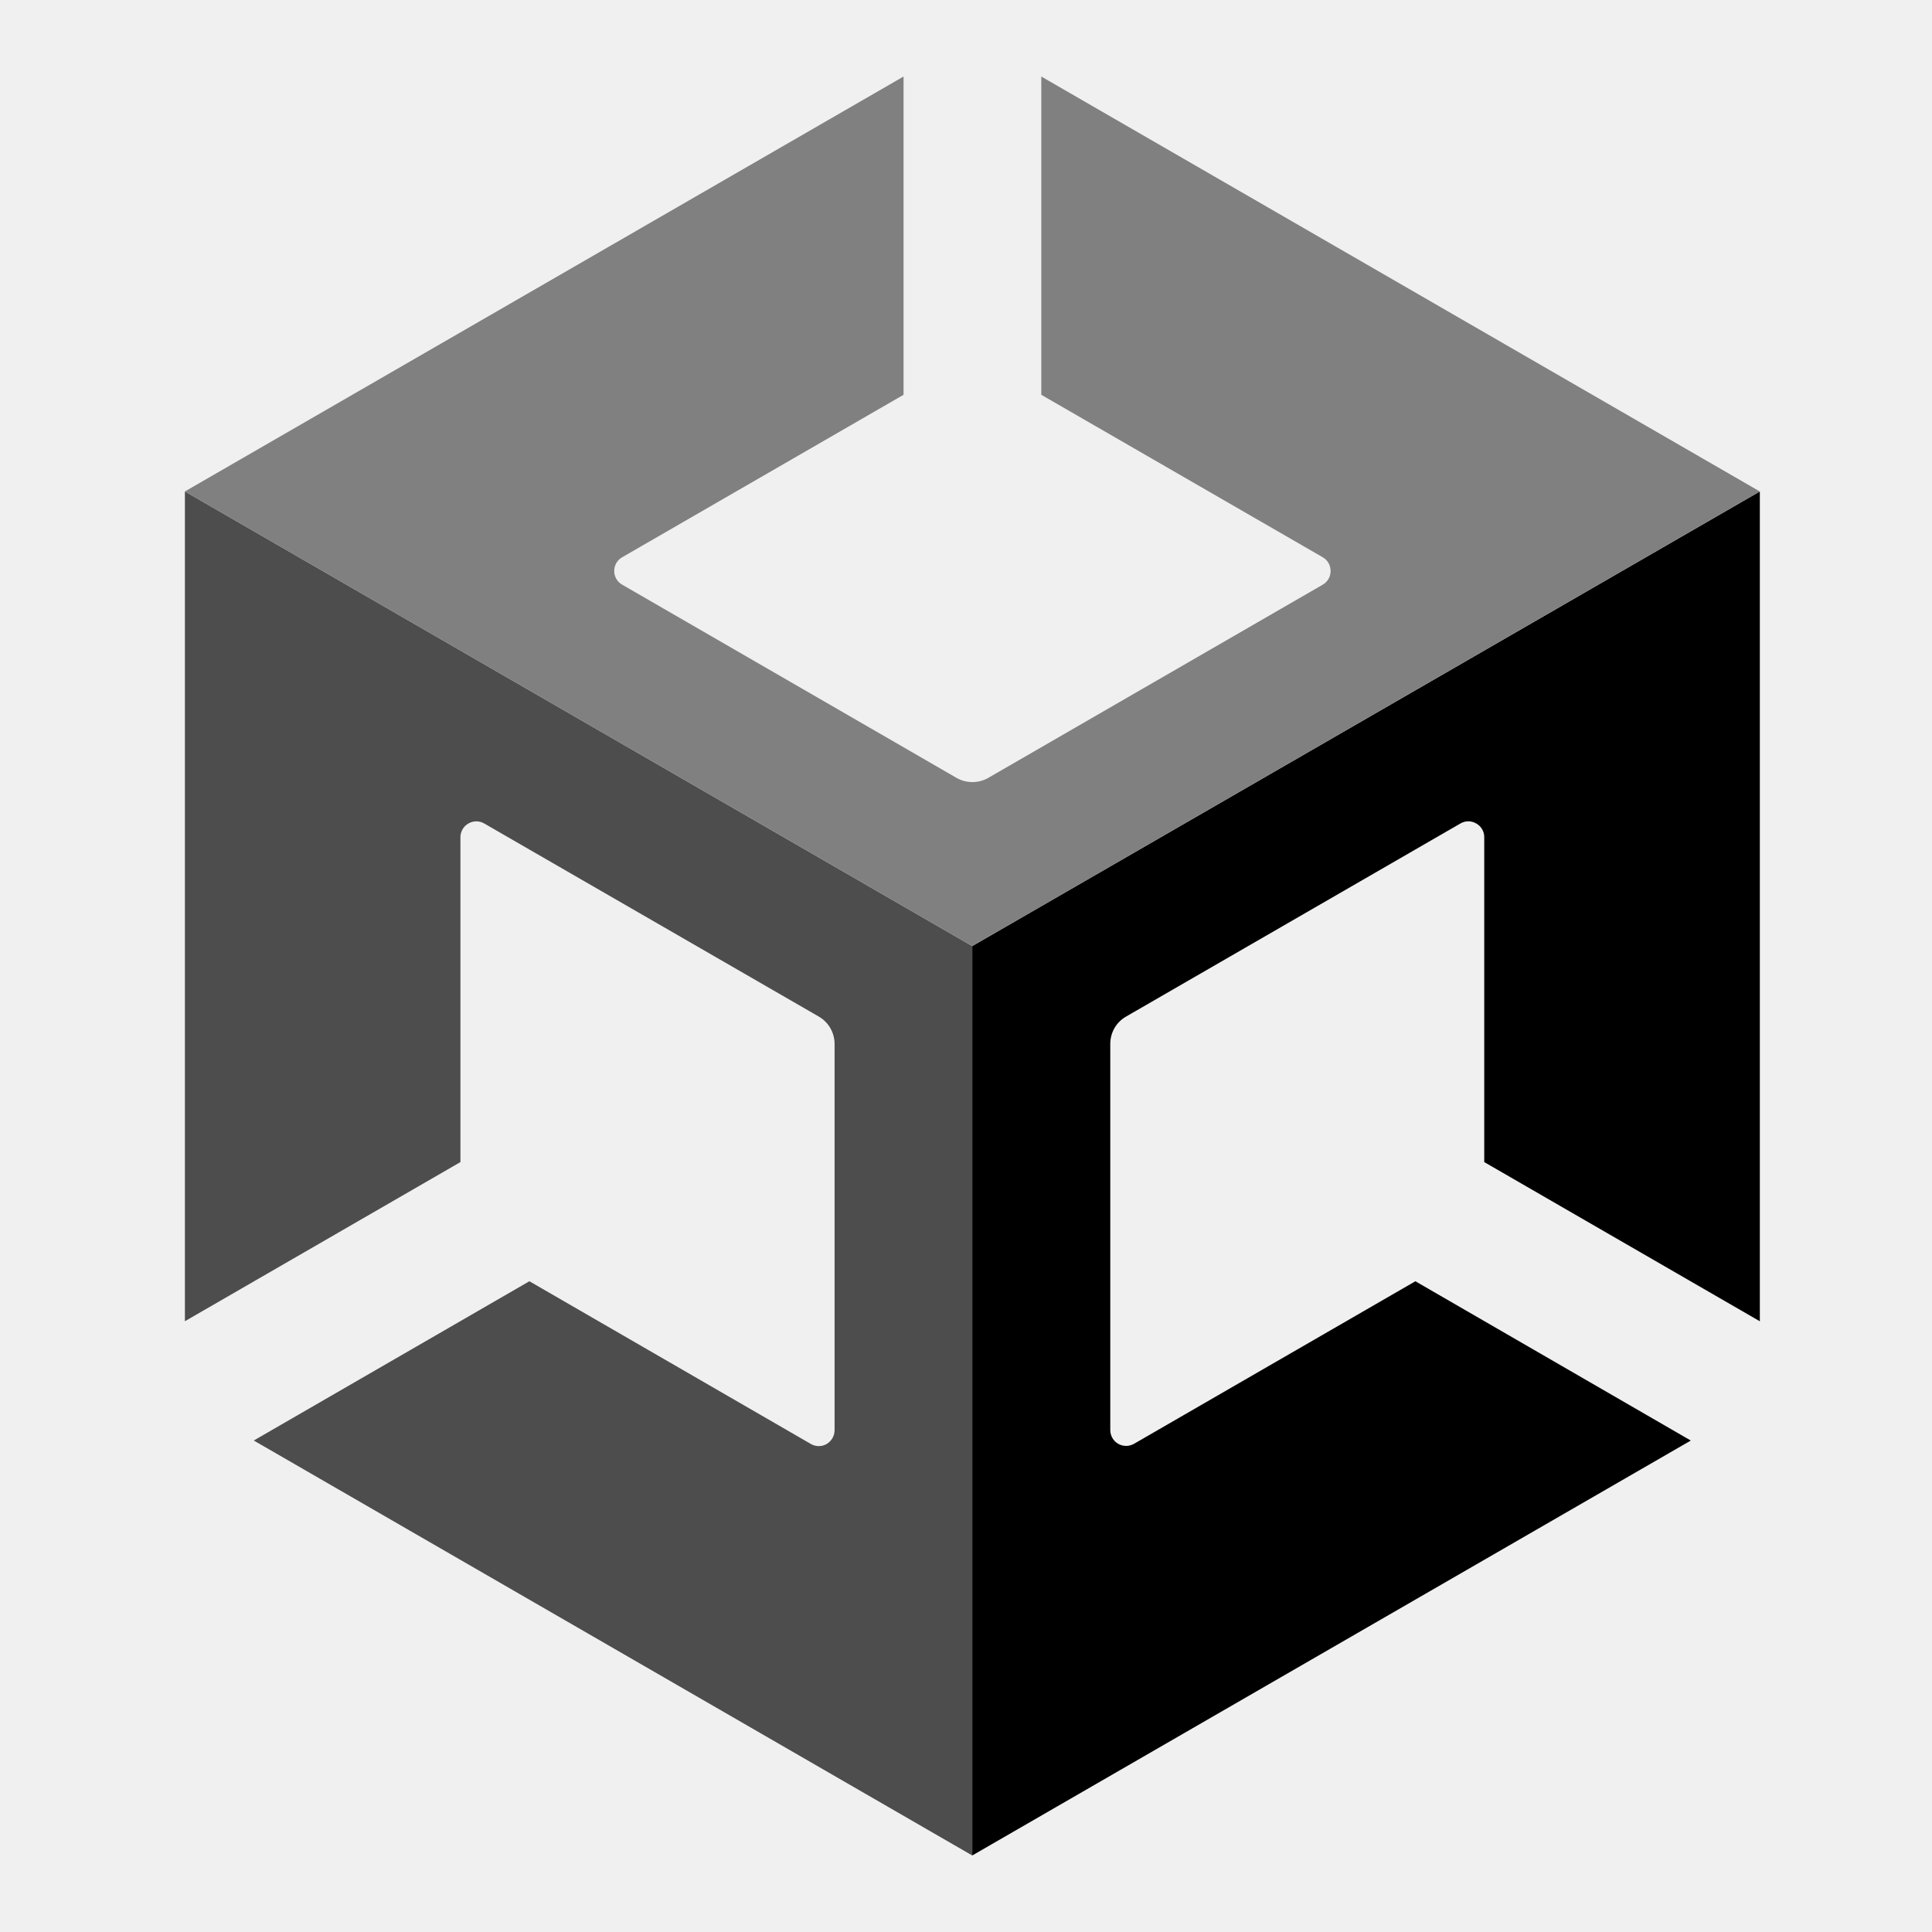
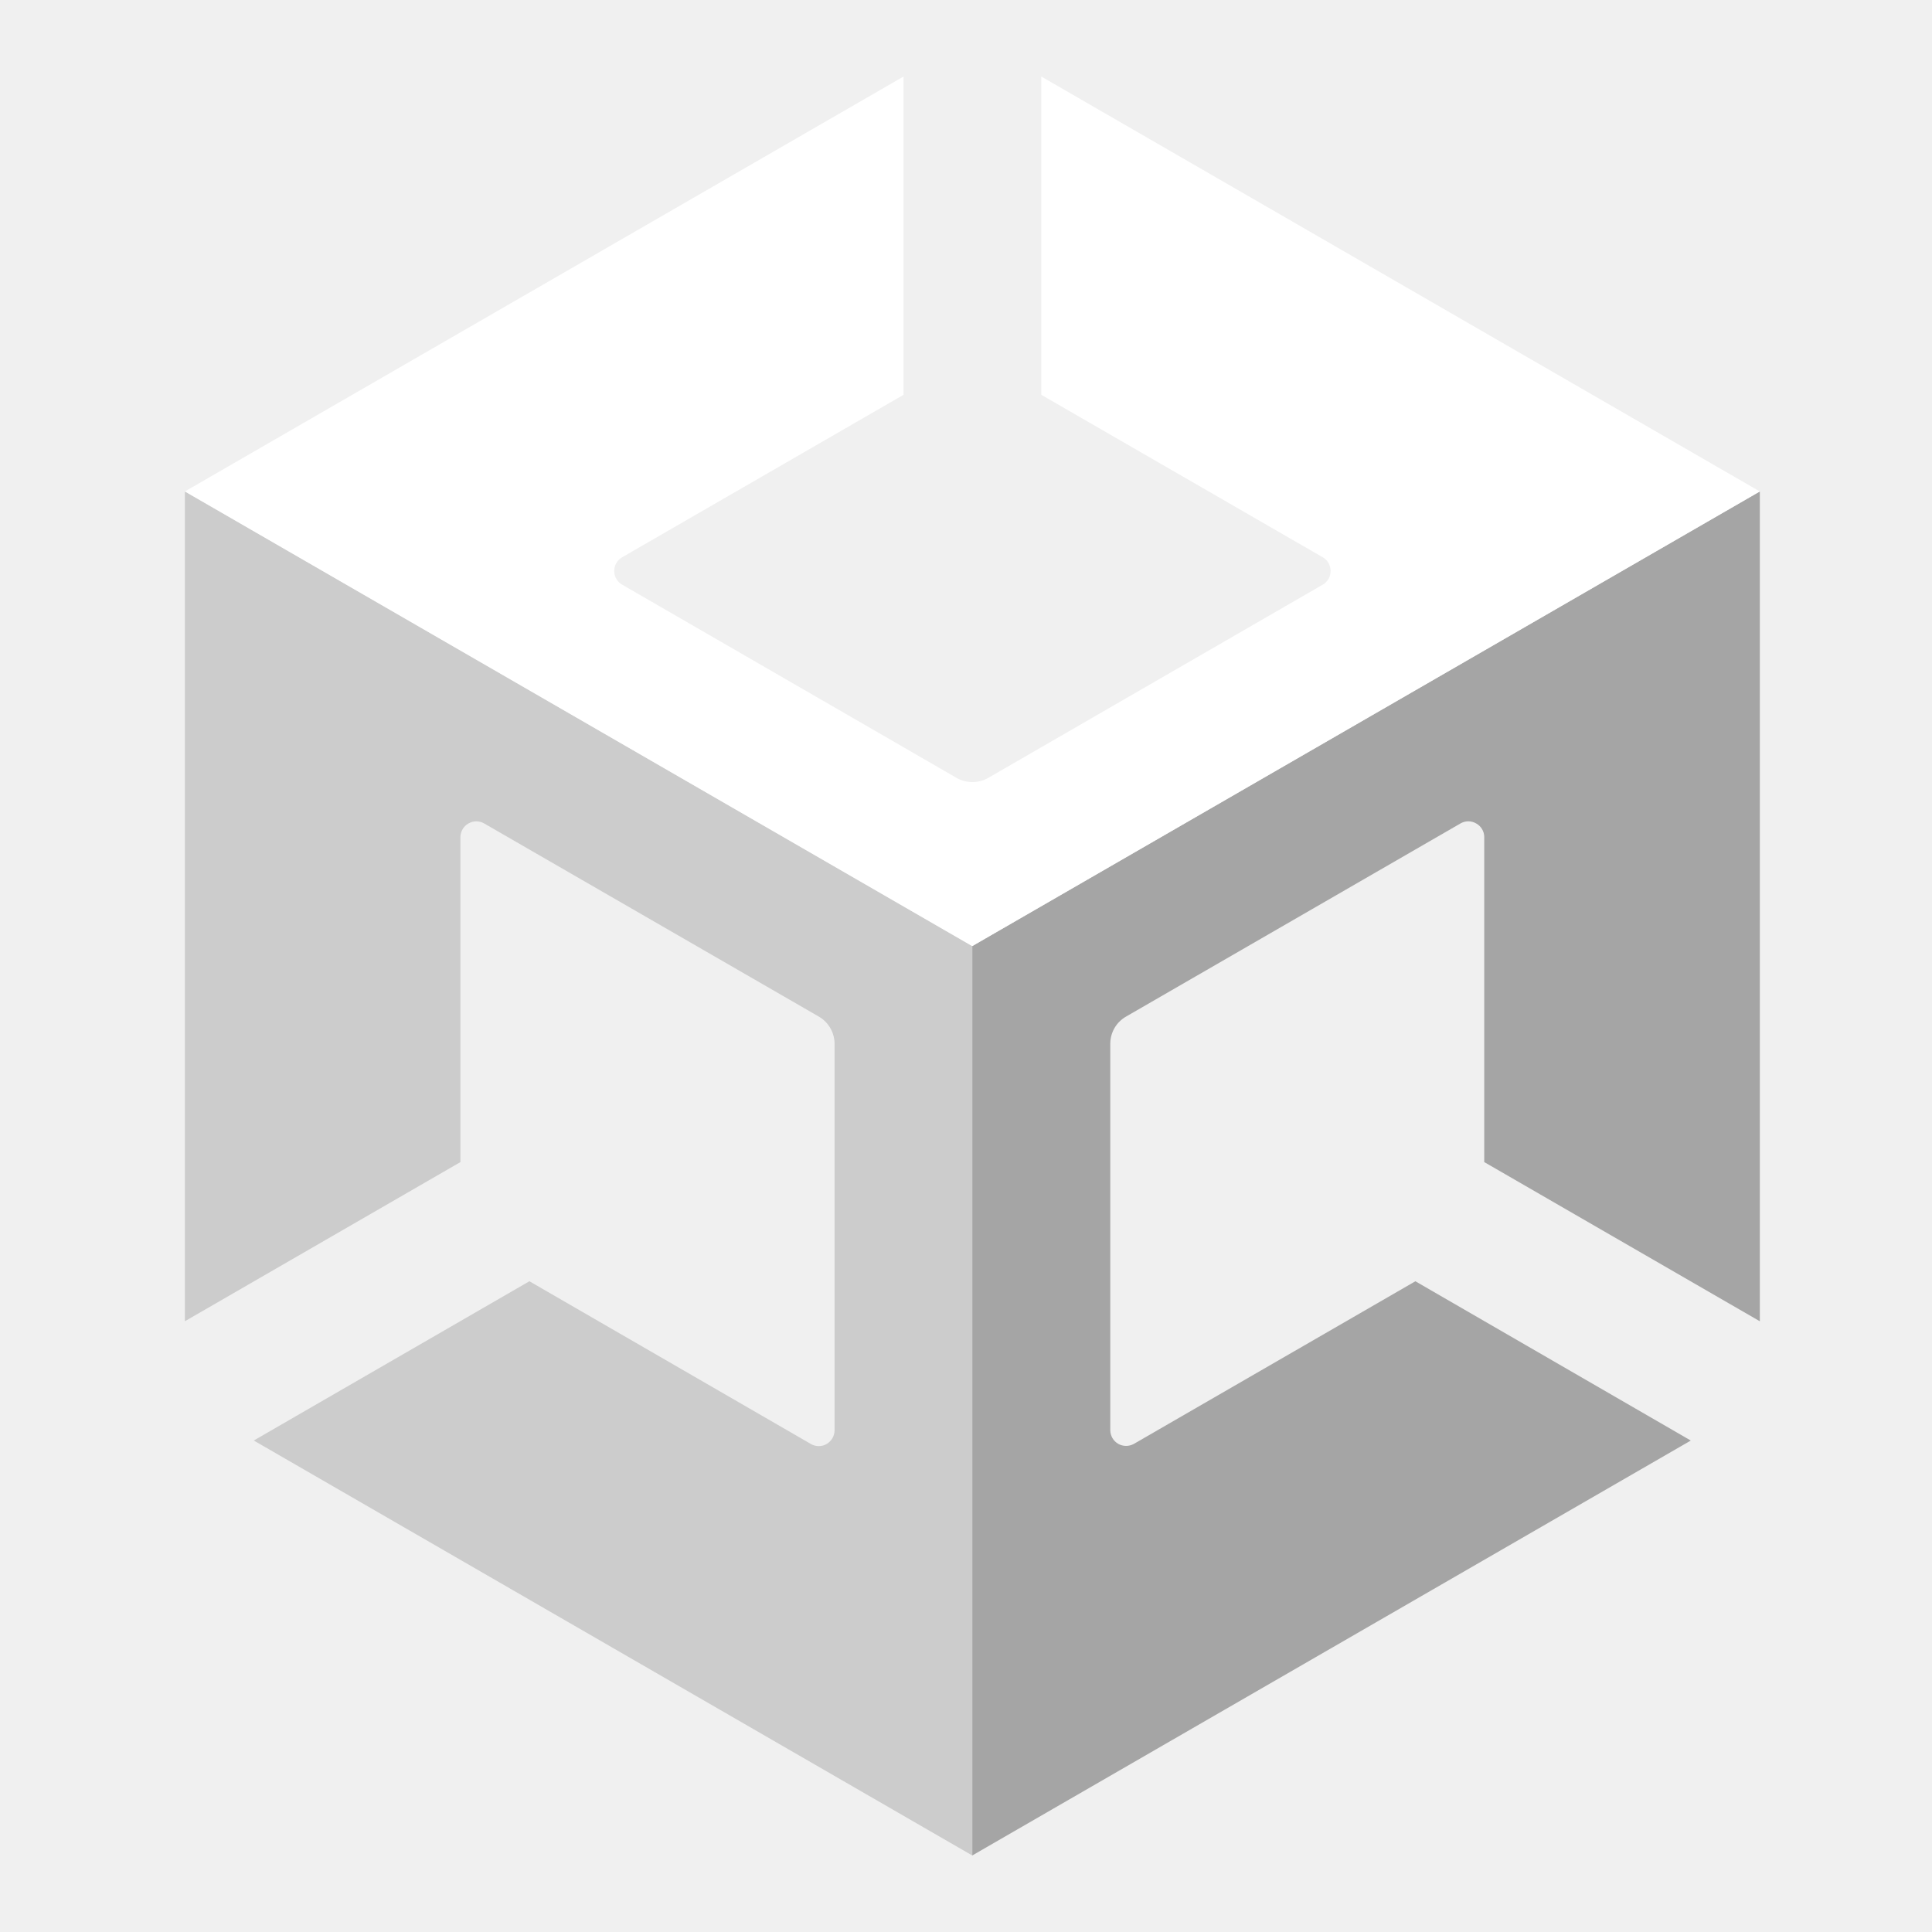
<svg xmlns="http://www.w3.org/2000/svg" viewBox="0 0 128 128">
-   <path d="m64.414 122.93 47.606-27.49-18.247-10.553-18.656 10.777a1.06 1.06 0 0 1-1.035-.008 1.054 1.054 0 0 1-.523-.898V69.164c0-.754.39-1.437 1.043-1.812L96.77 54.55a1.03 1.03 0 0 1 1.035.008c.324.18.527.52.53.89v21.543l18.259 10.547V32.56l-52.18 30.12Zm0 0" />
-   <path fill="#4d4d4d" d="m53.738 95.676-18.664-10.79-18.261 10.552 47.601 27.492V62.68L12.25 32.559v54.976l18.254-10.543V55.45c.008-.37.207-.71.527-.89a1.04 1.04 0 0 1 1.04-.008l22.179 12.8a2.095 2.095 0 0 1 1.043 1.813v25.598c-.004.37-.2.71-.52.902-.316.188-.71.191-1.035.012" />
-   <path fill="gray" d="M68.988 5.07v21.086l18.657 10.77c.32.187.511.531.511.906 0 .371-.195.711-.511.898L65.469 51.54a2.12 2.12 0 0 1-2.09 0L41.21 38.73a1.033 1.033 0 0 1-.516-.898 1.038 1.038 0 0 1 .516-.906l18.652-10.77V5.07L12.25 32.56l52.164 30.12 52.176-30.12Zm0 0" />
+   <path fill="#A5A5A5" d="m64.414 122.93 47.606-27.49-18.247-10.553-18.656 10.777a1.06 1.06 0 0 1-1.035-.008 1.054 1.054 0 0 1-.523-.898V69.164c0-.754.39-1.437 1.043-1.812L96.77 54.55a1.03 1.03 0 0 1 1.035.008c.324.18.527.52.53.89v21.543l18.259 10.547V32.56l-52.18 30.12Zm0 0" />
+   <path fill="#cccccc" d="m53.738 95.676-18.664-10.79-18.261 10.552 47.601 27.492V62.68L12.25 32.559v54.976l18.254-10.543V55.45c.008-.37.207-.71.527-.89a1.04 1.04 0 0 1 1.04-.008l22.179 12.8a2.095 2.095 0 0 1 1.043 1.813v25.598c-.004.37-.2.71-.52.902-.316.188-.71.191-1.035.012" />
+   <path fill="white" d="M68.988 5.07v21.086l18.657 10.77c.32.187.511.531.511.906 0 .371-.195.711-.511.898L65.469 51.54a2.12 2.12 0 0 1-2.09 0L41.21 38.73a1.033 1.033 0 0 1-.516-.898 1.038 1.038 0 0 1 .516-.906l18.652-10.77V5.07L12.25 32.56l52.164 30.12 52.176-30.12Zm0 0" />
</svg>
